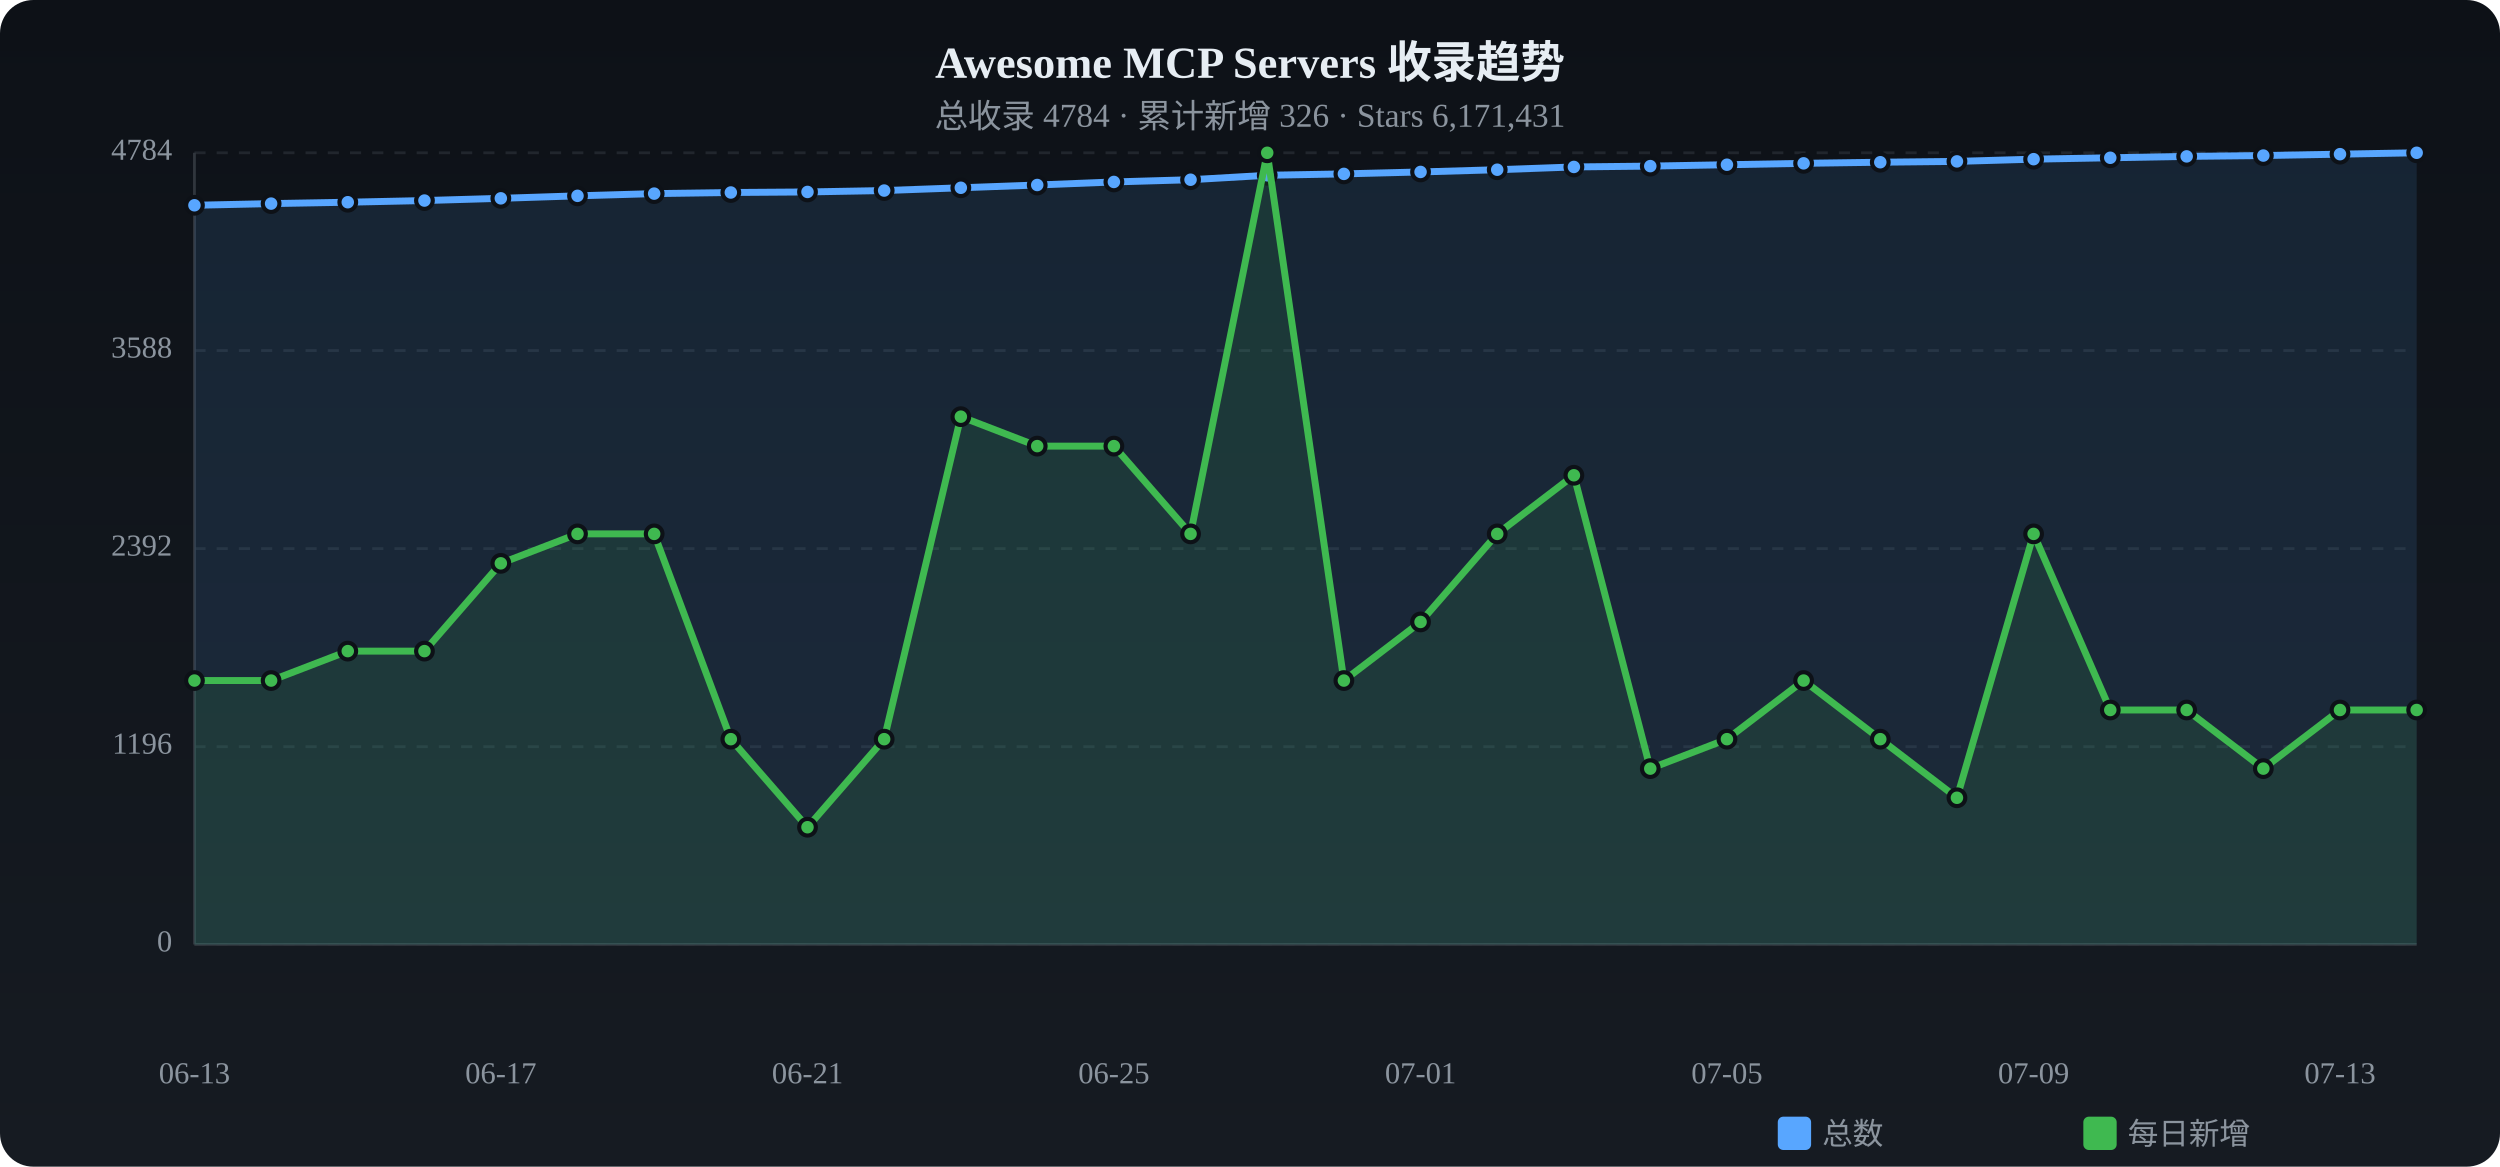
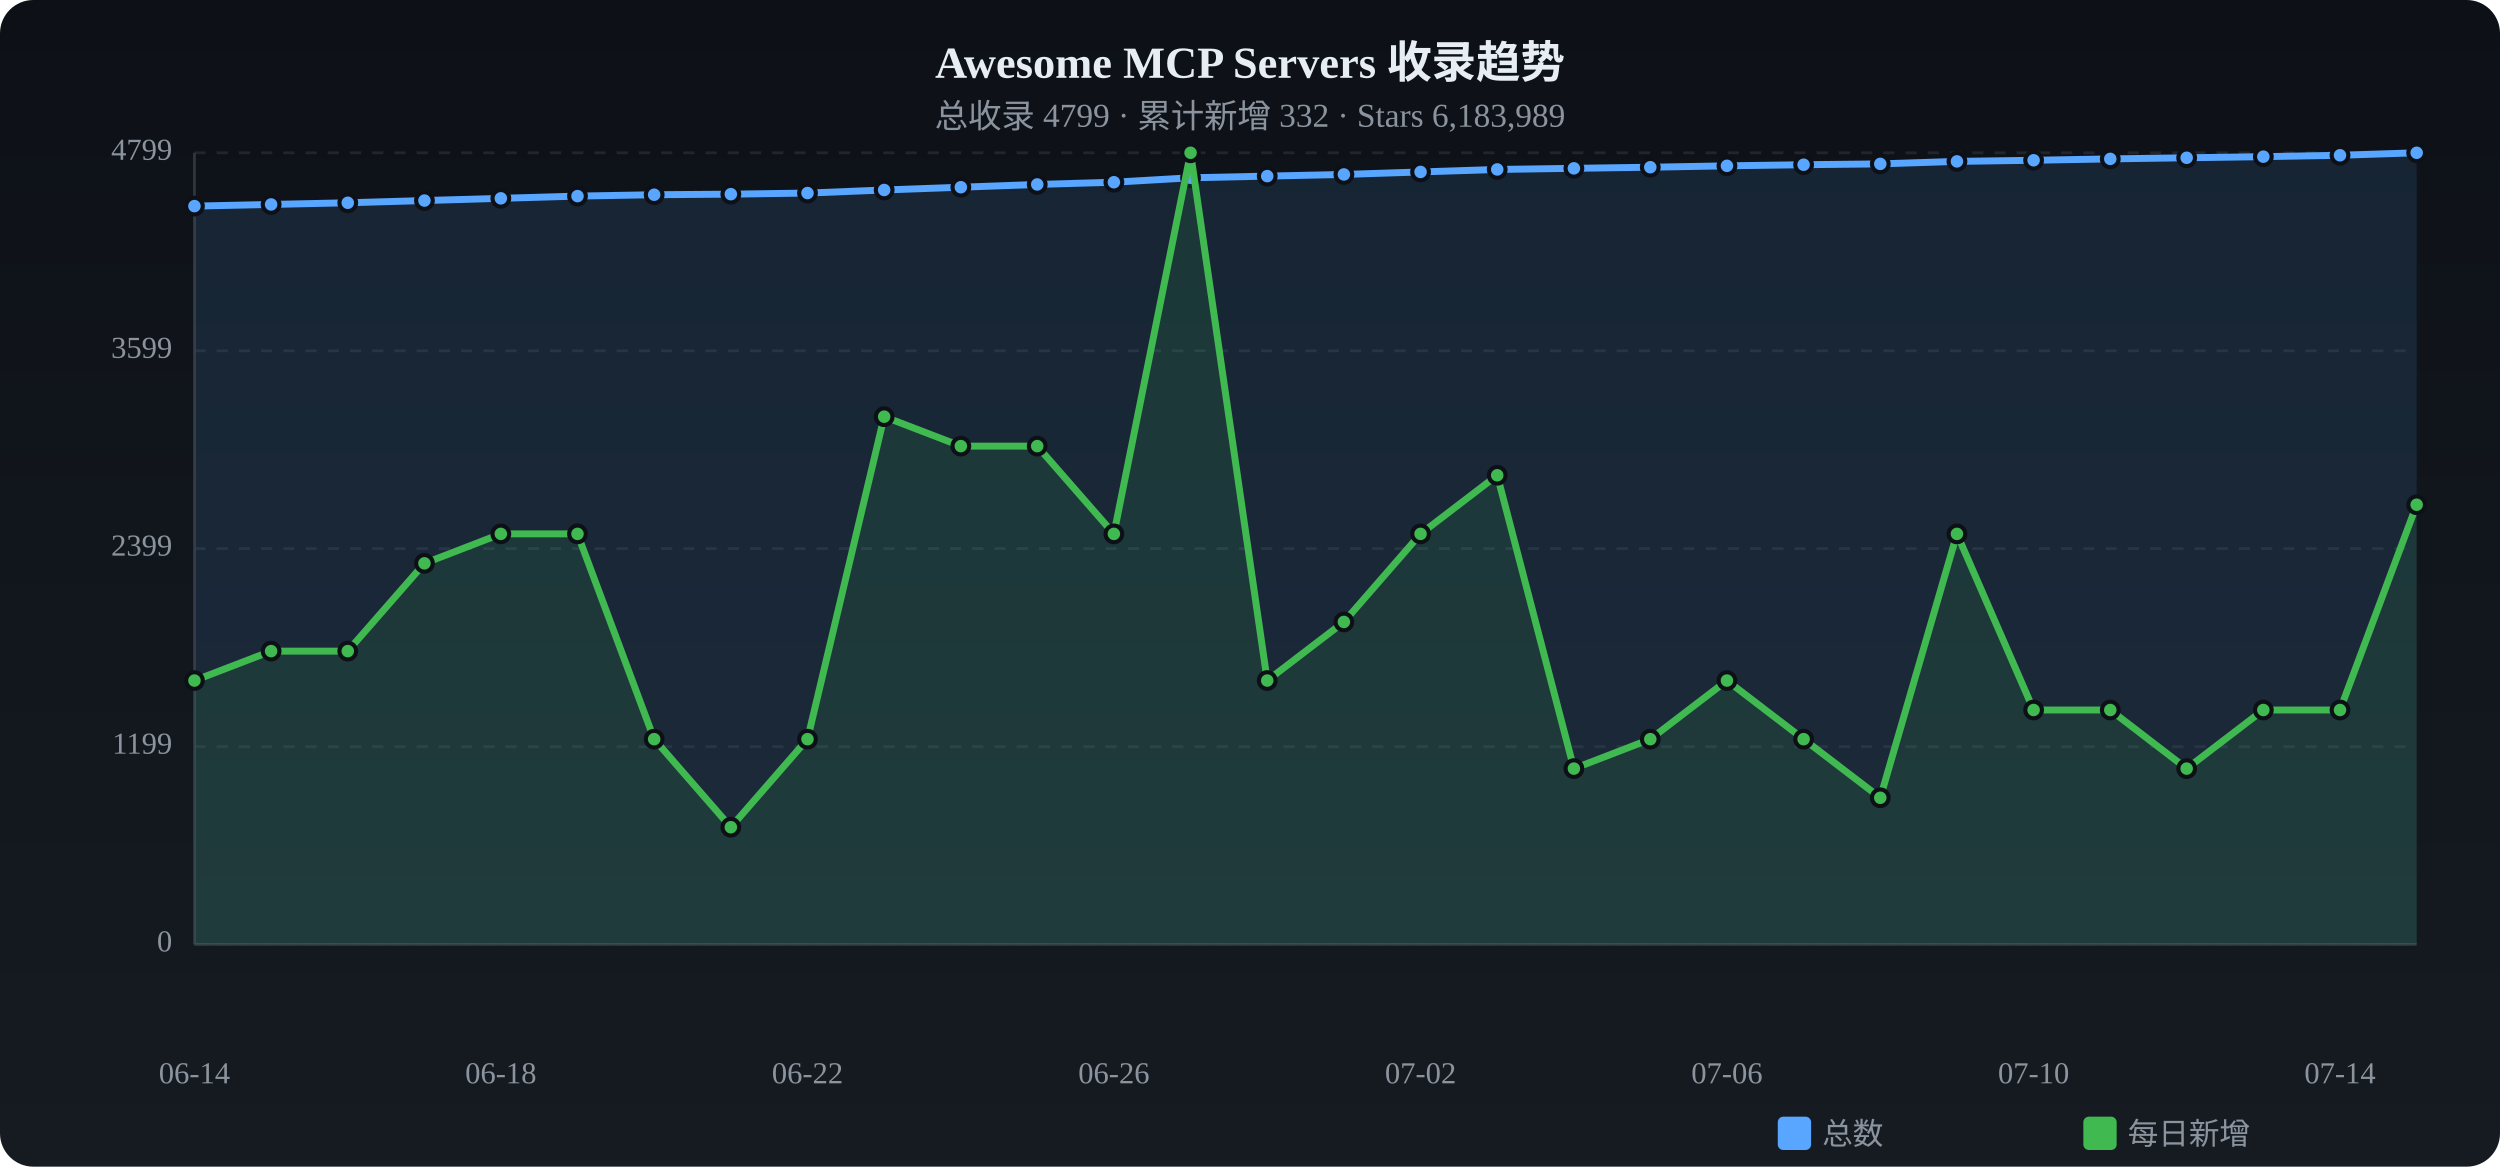
<svg xmlns="http://www.w3.org/2000/svg" viewBox="0 0 900 420" width="900" height="420">
  <defs>
    <linearGradient id="tbg" x1="0%" y1="0%" x2="0%" y2="100%">
      <stop offset="0%" stop-color="#0d1117" />
      <stop offset="100%" stop-color="#161b22" />
    </linearGradient>
  </defs>
  <rect width="900" height="420" rx="12" fill="url(#tbg)" />
  <text x="450.0" y="28" text-anchor="middle" fill="#e6edf3" font-size="16" font-weight="bold">Awesome MCP Servers 收录趋势</text>
-   <text x="450.0" y="46" text-anchor="middle" fill="#8b949e" font-size="12">总收录 4784 · 累计新增 326 · Stars 6,171,431</text>
+   <text x="450.0" y="46" text-anchor="middle" fill="#8b949e" font-size="12">总收录 4799 · 累计新增 332 · Stars 6,183,989</text>
  <text x="62" y="340.0" text-anchor="end" fill="#8b949e" font-size="11" dominant-baseline="middle">0</text>
  <line x1="70" y1="340.0" x2="870" y2="340.0" stroke="#21262d" stroke-dasharray="4 4" />
-   <text x="62" y="268.8" text-anchor="end" fill="#8b949e" font-size="11" dominant-baseline="middle">1196</text>
+   <text x="62" y="268.8" text-anchor="end" fill="#8b949e" font-size="11" dominant-baseline="middle">1199</text>
  <line x1="70" y1="268.8" x2="870" y2="268.8" stroke="#21262d" stroke-dasharray="4 4" />
-   <text x="62" y="197.5" text-anchor="end" fill="#8b949e" font-size="11" dominant-baseline="middle">2392</text>
+   <text x="62" y="197.5" text-anchor="end" fill="#8b949e" font-size="11" dominant-baseline="middle">2399</text>
  <line x1="70" y1="197.5" x2="870" y2="197.5" stroke="#21262d" stroke-dasharray="4 4" />
-   <text x="62" y="126.2" text-anchor="end" fill="#8b949e" font-size="11" dominant-baseline="middle">3588</text>
-   <line x1="70" y1="126.2" x2="870" y2="126.2" stroke="#21262d" stroke-dasharray="4 4" />
-   <text x="62" y="55.0" text-anchor="end" fill="#8b949e" font-size="11" dominant-baseline="middle">4784</text>
+   <text x="62" y="126.3" text-anchor="end" fill="#8b949e" font-size="11" dominant-baseline="middle">3599</text>
+   <line x1="70" y1="126.3" x2="870" y2="126.3" stroke="#21262d" stroke-dasharray="4 4" />
+   <text x="62" y="55.0" text-anchor="end" fill="#8b949e" font-size="11" dominant-baseline="middle">4799</text>
  <line x1="70" y1="55.0" x2="870" y2="55.0" stroke="#21262d" stroke-dasharray="4 4" />
  <line x1="70" y1="55" x2="70" y2="340" stroke="#30363d" />
  <line x1="70" y1="340" x2="870" y2="340" stroke="#30363d" />
-   <path d="M70.0,73.9 L97.6,73.3 L125.2,72.8 L152.8,72.2 L180.3,71.4 L207.9,70.5 L235.5,69.7 L263.1,69.3 L290.7,69.1 L318.3,68.6 L345.9,67.6 L373.4,66.6 L401.0,65.5 L428.6,64.7 L456.2,63.1 L483.8,62.6 L511.4,61.9 L539.0,61.1 L566.6,60.1 L594.1,59.8 L621.7,59.3 L649.3,58.8 L676.9,58.4 L704.5,58.1 L732.1,57.3 L759.7,56.8 L787.2,56.3 L814.8,56.0 L842.4,55.5 L870.0,55.0 L870.0,340 L70.0,340 Z" fill="#58a6ff" opacity="0.12" />
-   <polyline points="70.0,73.9 97.6,73.3 125.2,72.8 152.8,72.2 180.3,71.4 207.9,70.5 235.5,69.7 263.1,69.3 290.7,69.1 318.3,68.6 345.9,67.6 373.4,66.6 401.0,65.5 428.6,64.7 456.2,63.1 483.8,62.6 511.4,61.9 539.0,61.1 566.6,60.1 594.1,59.8 621.7,59.3 649.3,58.8 676.9,58.4 704.5,58.1 732.1,57.3 759.7,56.8 787.2,56.3 814.8,56.0 842.4,55.5 870.0,55.0" fill="none" stroke="#58a6ff" stroke-width="2.5" stroke-linecap="round" stroke-linejoin="round" />
-   <circle cx="70.0" cy="73.9" r="3" fill="#58a6ff" stroke="#0d1117" stroke-width="1.5" />
-   <circle cx="97.6" cy="73.3" r="3" fill="#58a6ff" stroke="#0d1117" stroke-width="1.5" />
-   <circle cx="125.2" cy="72.8" r="3" fill="#58a6ff" stroke="#0d1117" stroke-width="1.5" />
+   <path d="M70.0,74.2 L97.6,73.6 L125.2,73.0 L152.8,72.2 L180.3,71.4 L207.9,70.6 L235.5,70.1 L263.1,69.9 L290.7,69.5 L318.3,68.4 L345.9,67.4 L373.4,66.4 L401.0,65.6 L428.6,64.0 L456.2,63.4 L483.8,62.8 L511.4,61.9 L539.0,61.0 L566.6,60.6 L594.1,60.2 L621.7,59.7 L649.3,59.3 L676.9,59.0 L704.5,58.1 L732.1,57.7 L759.7,57.2 L787.2,56.8 L814.8,56.4 L842.4,55.9 L870.0,55.0 L870.0,340 L70.0,340 Z" fill="#58a6ff" opacity="0.12" />
+   <polyline points="70.0,74.2 97.6,73.6 125.2,73.0 152.8,72.2 180.3,71.4 207.9,70.6 235.5,70.1 263.1,69.9 290.7,69.5 318.3,68.4 345.9,67.4 373.4,66.4 401.0,65.6 428.6,64.0 456.2,63.4 483.8,62.8 511.4,61.9 539.0,61.0 566.6,60.6 594.1,60.2 621.7,59.7 649.3,59.3 676.9,59.0 704.5,58.1 732.1,57.7 759.7,57.2 787.2,56.8 814.8,56.4 842.4,55.9 870.0,55.0" fill="none" stroke="#58a6ff" stroke-width="2.5" stroke-linecap="round" stroke-linejoin="round" />
+   <circle cx="70.0" cy="74.2" r="3" fill="#58a6ff" stroke="#0d1117" stroke-width="1.5" />
+   <circle cx="97.6" cy="73.6" r="3" fill="#58a6ff" stroke="#0d1117" stroke-width="1.5" />
+   <circle cx="125.2" cy="73.0" r="3" fill="#58a6ff" stroke="#0d1117" stroke-width="1.5" />
  <circle cx="152.8" cy="72.2" r="3" fill="#58a6ff" stroke="#0d1117" stroke-width="1.5" />
  <circle cx="180.3" cy="71.4" r="3" fill="#58a6ff" stroke="#0d1117" stroke-width="1.5" />
-   <circle cx="207.9" cy="70.5" r="3" fill="#58a6ff" stroke="#0d1117" stroke-width="1.5" />
-   <circle cx="235.5" cy="69.7" r="3" fill="#58a6ff" stroke="#0d1117" stroke-width="1.5" />
-   <circle cx="263.1" cy="69.3" r="3" fill="#58a6ff" stroke="#0d1117" stroke-width="1.5" />
-   <circle cx="290.7" cy="69.1" r="3" fill="#58a6ff" stroke="#0d1117" stroke-width="1.5" />
-   <circle cx="318.3" cy="68.6" r="3" fill="#58a6ff" stroke="#0d1117" stroke-width="1.5" />
-   <circle cx="345.9" cy="67.6" r="3" fill="#58a6ff" stroke="#0d1117" stroke-width="1.5" />
-   <circle cx="373.4" cy="66.6" r="3" fill="#58a6ff" stroke="#0d1117" stroke-width="1.5" />
-   <circle cx="401.0" cy="65.5" r="3" fill="#58a6ff" stroke="#0d1117" stroke-width="1.5" />
-   <circle cx="428.6" cy="64.7" r="3" fill="#58a6ff" stroke="#0d1117" stroke-width="1.5" />
-   <circle cx="456.2" cy="63.1" r="3" fill="#58a6ff" stroke="#0d1117" stroke-width="1.5" />
-   <circle cx="483.8" cy="62.6" r="3" fill="#58a6ff" stroke="#0d1117" stroke-width="1.5" />
+   <circle cx="207.9" cy="70.6" r="3" fill="#58a6ff" stroke="#0d1117" stroke-width="1.5" />
+   <circle cx="235.5" cy="70.1" r="3" fill="#58a6ff" stroke="#0d1117" stroke-width="1.5" />
+   <circle cx="263.1" cy="69.9" r="3" fill="#58a6ff" stroke="#0d1117" stroke-width="1.5" />
+   <circle cx="290.7" cy="69.5" r="3" fill="#58a6ff" stroke="#0d1117" stroke-width="1.5" />
+   <circle cx="318.3" cy="68.4" r="3" fill="#58a6ff" stroke="#0d1117" stroke-width="1.5" />
+   <circle cx="345.9" cy="67.4" r="3" fill="#58a6ff" stroke="#0d1117" stroke-width="1.5" />
+   <circle cx="373.4" cy="66.4" r="3" fill="#58a6ff" stroke="#0d1117" stroke-width="1.5" />
+   <circle cx="401.0" cy="65.6" r="3" fill="#58a6ff" stroke="#0d1117" stroke-width="1.5" />
+   <circle cx="428.6" cy="64.0" r="3" fill="#58a6ff" stroke="#0d1117" stroke-width="1.5" />
+   <circle cx="456.2" cy="63.4" r="3" fill="#58a6ff" stroke="#0d1117" stroke-width="1.5" />
+   <circle cx="483.8" cy="62.8" r="3" fill="#58a6ff" stroke="#0d1117" stroke-width="1.5" />
  <circle cx="511.4" cy="61.9" r="3" fill="#58a6ff" stroke="#0d1117" stroke-width="1.5" />
-   <circle cx="539.0" cy="61.1" r="3" fill="#58a6ff" stroke="#0d1117" stroke-width="1.5" />
-   <circle cx="566.6" cy="60.1" r="3" fill="#58a6ff" stroke="#0d1117" stroke-width="1.5" />
-   <circle cx="594.1" cy="59.8" r="3" fill="#58a6ff" stroke="#0d1117" stroke-width="1.5" />
-   <circle cx="621.7" cy="59.3" r="3" fill="#58a6ff" stroke="#0d1117" stroke-width="1.5" />
-   <circle cx="649.3" cy="58.8" r="3" fill="#58a6ff" stroke="#0d1117" stroke-width="1.5" />
-   <circle cx="676.9" cy="58.4" r="3" fill="#58a6ff" stroke="#0d1117" stroke-width="1.5" />
+   <circle cx="539.0" cy="61.0" r="3" fill="#58a6ff" stroke="#0d1117" stroke-width="1.5" />
+   <circle cx="566.6" cy="60.6" r="3" fill="#58a6ff" stroke="#0d1117" stroke-width="1.5" />
+   <circle cx="594.1" cy="60.2" r="3" fill="#58a6ff" stroke="#0d1117" stroke-width="1.5" />
+   <circle cx="621.7" cy="59.7" r="3" fill="#58a6ff" stroke="#0d1117" stroke-width="1.5" />
+   <circle cx="649.3" cy="59.3" r="3" fill="#58a6ff" stroke="#0d1117" stroke-width="1.5" />
+   <circle cx="676.9" cy="59.0" r="3" fill="#58a6ff" stroke="#0d1117" stroke-width="1.5" />
  <circle cx="704.5" cy="58.1" r="3" fill="#58a6ff" stroke="#0d1117" stroke-width="1.5" />
-   <circle cx="732.1" cy="57.3" r="3" fill="#58a6ff" stroke="#0d1117" stroke-width="1.5" />
-   <circle cx="759.7" cy="56.8" r="3" fill="#58a6ff" stroke="#0d1117" stroke-width="1.5" />
-   <circle cx="787.2" cy="56.3" r="3" fill="#58a6ff" stroke="#0d1117" stroke-width="1.5" />
-   <circle cx="814.8" cy="56.0" r="3" fill="#58a6ff" stroke="#0d1117" stroke-width="1.5" />
-   <circle cx="842.4" cy="55.5" r="3" fill="#58a6ff" stroke="#0d1117" stroke-width="1.5" />
+   <circle cx="732.1" cy="57.7" r="3" fill="#58a6ff" stroke="#0d1117" stroke-width="1.5" />
+   <circle cx="759.7" cy="57.2" r="3" fill="#58a6ff" stroke="#0d1117" stroke-width="1.5" />
+   <circle cx="787.2" cy="56.8" r="3" fill="#58a6ff" stroke="#0d1117" stroke-width="1.5" />
+   <circle cx="814.8" cy="56.4" r="3" fill="#58a6ff" stroke="#0d1117" stroke-width="1.5" />
+   <circle cx="842.4" cy="55.9" r="3" fill="#58a6ff" stroke="#0d1117" stroke-width="1.5" />
  <circle cx="870.0" cy="55.0" r="3" fill="#58a6ff" stroke="#0d1117" stroke-width="1.5" />
-   <path d="M70.0,245.0 L97.6,245.0 L125.2,234.4 L152.8,234.4 L180.3,202.8 L207.9,192.2 L235.5,192.2 L263.1,266.1 L290.7,297.8 L318.3,266.1 L345.9,150.0 L373.4,160.6 L401.0,160.6 L428.6,192.2 L456.2,55.0 L483.8,245.0 L511.4,223.9 L539.0,192.2 L566.6,171.1 L594.1,276.7 L621.7,266.1 L649.3,245.0 L676.9,266.1 L704.5,287.2 L732.1,192.2 L759.7,255.6 L787.2,255.6 L814.8,276.7 L842.4,255.6 L870.0,255.6 L870.0,340 L70.0,340 Z" fill="#3fb950" opacity="0.12" />
-   <polyline points="70.0,245.0 97.6,245.0 125.2,234.4 152.8,234.4 180.3,202.8 207.9,192.2 235.5,192.2 263.1,266.1 290.7,297.8 318.3,266.1 345.9,150.0 373.4,160.6 401.0,160.6 428.6,192.2 456.2,55.0 483.8,245.0 511.4,223.9 539.0,192.2 566.6,171.1 594.1,276.7 621.7,266.1 649.3,245.0 676.9,266.1 704.5,287.2 732.1,192.2 759.7,255.6 787.2,255.6 814.8,276.7 842.4,255.6 870.0,255.6" fill="none" stroke="#3fb950" stroke-width="2.5" stroke-linecap="round" stroke-linejoin="round" />
+   <path d="M70.0,245.0 L97.6,234.4 L125.2,234.4 L152.8,202.8 L180.3,192.2 L207.9,192.2 L235.5,266.1 L263.1,297.8 L290.7,266.1 L318.3,150.0 L345.9,160.6 L373.4,160.6 L401.0,192.2 L428.6,55.0 L456.2,245.0 L483.8,223.9 L511.4,192.2 L539.0,171.1 L566.6,276.7 L594.1,266.1 L621.7,245.0 L649.3,266.1 L676.9,287.2 L704.5,192.2 L732.1,255.6 L759.7,255.6 L787.2,276.7 L814.8,255.6 L842.4,255.6 L870.0,181.7 L870.0,340 L70.0,340 Z" fill="#3fb950" opacity="0.12" />
+   <polyline points="70.0,245.0 97.6,234.4 125.2,234.4 152.8,202.8 180.3,192.2 207.9,192.2 235.5,266.1 263.1,297.8 290.7,266.1 318.3,150.0 345.9,160.6 373.4,160.6 401.0,192.2 428.6,55.0 456.2,245.0 483.8,223.9 511.4,192.2 539.0,171.1 566.6,276.7 594.1,266.1 621.7,245.0 649.3,266.1 676.9,287.2 704.5,192.2 732.1,255.6 759.7,255.6 787.2,276.7 814.8,255.6 842.4,255.6 870.0,181.7" fill="none" stroke="#3fb950" stroke-width="2.5" stroke-linecap="round" stroke-linejoin="round" />
  <circle cx="70.0" cy="245.0" r="3" fill="#3fb950" stroke="#0d1117" stroke-width="1.5" />
-   <circle cx="97.6" cy="245.0" r="3" fill="#3fb950" stroke="#0d1117" stroke-width="1.5" />
+   <circle cx="97.6" cy="234.4" r="3" fill="#3fb950" stroke="#0d1117" stroke-width="1.5" />
  <circle cx="125.2" cy="234.4" r="3" fill="#3fb950" stroke="#0d1117" stroke-width="1.5" />
-   <circle cx="152.8" cy="234.4" r="3" fill="#3fb950" stroke="#0d1117" stroke-width="1.5" />
-   <circle cx="180.3" cy="202.8" r="3" fill="#3fb950" stroke="#0d1117" stroke-width="1.5" />
+   <circle cx="152.8" cy="202.8" r="3" fill="#3fb950" stroke="#0d1117" stroke-width="1.5" />
+   <circle cx="180.3" cy="192.2" r="3" fill="#3fb950" stroke="#0d1117" stroke-width="1.5" />
  <circle cx="207.9" cy="192.2" r="3" fill="#3fb950" stroke="#0d1117" stroke-width="1.5" />
-   <circle cx="235.5" cy="192.2" r="3" fill="#3fb950" stroke="#0d1117" stroke-width="1.5" />
-   <circle cx="263.1" cy="266.1" r="3" fill="#3fb950" stroke="#0d1117" stroke-width="1.5" />
-   <circle cx="290.7" cy="297.8" r="3" fill="#3fb950" stroke="#0d1117" stroke-width="1.5" />
-   <circle cx="318.3" cy="266.1" r="3" fill="#3fb950" stroke="#0d1117" stroke-width="1.5" />
-   <circle cx="345.9" cy="150.0" r="3" fill="#3fb950" stroke="#0d1117" stroke-width="1.5" />
+   <circle cx="235.5" cy="266.1" r="3" fill="#3fb950" stroke="#0d1117" stroke-width="1.5" />
+   <circle cx="263.1" cy="297.8" r="3" fill="#3fb950" stroke="#0d1117" stroke-width="1.5" />
+   <circle cx="290.7" cy="266.1" r="3" fill="#3fb950" stroke="#0d1117" stroke-width="1.5" />
+   <circle cx="318.3" cy="150.0" r="3" fill="#3fb950" stroke="#0d1117" stroke-width="1.5" />
+   <circle cx="345.9" cy="160.6" r="3" fill="#3fb950" stroke="#0d1117" stroke-width="1.5" />
  <circle cx="373.4" cy="160.6" r="3" fill="#3fb950" stroke="#0d1117" stroke-width="1.5" />
-   <circle cx="401.0" cy="160.6" r="3" fill="#3fb950" stroke="#0d1117" stroke-width="1.5" />
-   <circle cx="428.6" cy="192.2" r="3" fill="#3fb950" stroke="#0d1117" stroke-width="1.5" />
-   <circle cx="456.2" cy="55.0" r="3" fill="#3fb950" stroke="#0d1117" stroke-width="1.5" />
-   <circle cx="483.8" cy="245.0" r="3" fill="#3fb950" stroke="#0d1117" stroke-width="1.5" />
-   <circle cx="511.4" cy="223.9" r="3" fill="#3fb950" stroke="#0d1117" stroke-width="1.5" />
-   <circle cx="539.0" cy="192.2" r="3" fill="#3fb950" stroke="#0d1117" stroke-width="1.5" />
-   <circle cx="566.6" cy="171.1" r="3" fill="#3fb950" stroke="#0d1117" stroke-width="1.5" />
-   <circle cx="594.1" cy="276.7" r="3" fill="#3fb950" stroke="#0d1117" stroke-width="1.5" />
-   <circle cx="621.7" cy="266.1" r="3" fill="#3fb950" stroke="#0d1117" stroke-width="1.5" />
-   <circle cx="649.3" cy="245.0" r="3" fill="#3fb950" stroke="#0d1117" stroke-width="1.5" />
-   <circle cx="676.9" cy="266.1" r="3" fill="#3fb950" stroke="#0d1117" stroke-width="1.5" />
-   <circle cx="704.5" cy="287.2" r="3" fill="#3fb950" stroke="#0d1117" stroke-width="1.5" />
-   <circle cx="732.1" cy="192.2" r="3" fill="#3fb950" stroke="#0d1117" stroke-width="1.5" />
+   <circle cx="401.0" cy="192.2" r="3" fill="#3fb950" stroke="#0d1117" stroke-width="1.5" />
+   <circle cx="428.6" cy="55.0" r="3" fill="#3fb950" stroke="#0d1117" stroke-width="1.5" />
+   <circle cx="456.2" cy="245.0" r="3" fill="#3fb950" stroke="#0d1117" stroke-width="1.5" />
+   <circle cx="483.8" cy="223.9" r="3" fill="#3fb950" stroke="#0d1117" stroke-width="1.5" />
+   <circle cx="511.4" cy="192.2" r="3" fill="#3fb950" stroke="#0d1117" stroke-width="1.5" />
+   <circle cx="539.0" cy="171.1" r="3" fill="#3fb950" stroke="#0d1117" stroke-width="1.5" />
+   <circle cx="566.6" cy="276.7" r="3" fill="#3fb950" stroke="#0d1117" stroke-width="1.5" />
+   <circle cx="594.1" cy="266.1" r="3" fill="#3fb950" stroke="#0d1117" stroke-width="1.5" />
+   <circle cx="621.7" cy="245.0" r="3" fill="#3fb950" stroke="#0d1117" stroke-width="1.5" />
+   <circle cx="649.3" cy="266.1" r="3" fill="#3fb950" stroke="#0d1117" stroke-width="1.5" />
+   <circle cx="676.9" cy="287.2" r="3" fill="#3fb950" stroke="#0d1117" stroke-width="1.5" />
+   <circle cx="704.5" cy="192.2" r="3" fill="#3fb950" stroke="#0d1117" stroke-width="1.5" />
+   <circle cx="732.1" cy="255.6" r="3" fill="#3fb950" stroke="#0d1117" stroke-width="1.5" />
  <circle cx="759.7" cy="255.6" r="3" fill="#3fb950" stroke="#0d1117" stroke-width="1.5" />
-   <circle cx="787.2" cy="255.6" r="3" fill="#3fb950" stroke="#0d1117" stroke-width="1.5" />
-   <circle cx="814.8" cy="276.7" r="3" fill="#3fb950" stroke="#0d1117" stroke-width="1.5" />
+   <circle cx="787.2" cy="276.7" r="3" fill="#3fb950" stroke="#0d1117" stroke-width="1.5" />
+   <circle cx="814.8" cy="255.6" r="3" fill="#3fb950" stroke="#0d1117" stroke-width="1.5" />
  <circle cx="842.4" cy="255.6" r="3" fill="#3fb950" stroke="#0d1117" stroke-width="1.5" />
-   <circle cx="870.0" cy="255.6" r="3" fill="#3fb950" stroke="#0d1117" stroke-width="1.5" />
-   <text x="70.0" y="390" text-anchor="middle" fill="#8b949e" font-size="11">06-13</text>
-   <text x="180.3" y="390" text-anchor="middle" fill="#8b949e" font-size="11">06-17</text>
-   <text x="290.7" y="390" text-anchor="middle" fill="#8b949e" font-size="11">06-21</text>
-   <text x="401.0" y="390" text-anchor="middle" fill="#8b949e" font-size="11">06-25</text>
-   <text x="511.4" y="390" text-anchor="middle" fill="#8b949e" font-size="11">07-01</text>
-   <text x="621.7" y="390" text-anchor="middle" fill="#8b949e" font-size="11">07-05</text>
-   <text x="732.1" y="390" text-anchor="middle" fill="#8b949e" font-size="11">07-09</text>
-   <text x="842.4" y="390" text-anchor="middle" fill="#8b949e" font-size="11">07-13</text>
+   <circle cx="870.0" cy="181.7" r="3" fill="#3fb950" stroke="#0d1117" stroke-width="1.5" />
+   <text x="70.0" y="390" text-anchor="middle" fill="#8b949e" font-size="11">06-14</text>
+   <text x="180.3" y="390" text-anchor="middle" fill="#8b949e" font-size="11">06-18</text>
+   <text x="290.7" y="390" text-anchor="middle" fill="#8b949e" font-size="11">06-22</text>
+   <text x="401.0" y="390" text-anchor="middle" fill="#8b949e" font-size="11">06-26</text>
+   <text x="511.4" y="390" text-anchor="middle" fill="#8b949e" font-size="11">07-02</text>
+   <text x="621.7" y="390" text-anchor="middle" fill="#8b949e" font-size="11">07-06</text>
+   <text x="732.1" y="390" text-anchor="middle" fill="#8b949e" font-size="11">07-10</text>
+   <text x="842.4" y="390" text-anchor="middle" fill="#8b949e" font-size="11">07-14</text>
  <rect x="640" y="402" width="12" height="12" rx="2" fill="#58a6ff" />
  <text x="656" y="412" fill="#8b949e" font-size="11">总数</text>
  <rect x="750" y="402" width="12" height="12" rx="2" fill="#3fb950" />
  <text x="766" y="412" fill="#8b949e" font-size="11">每日新增</text>
</svg>
